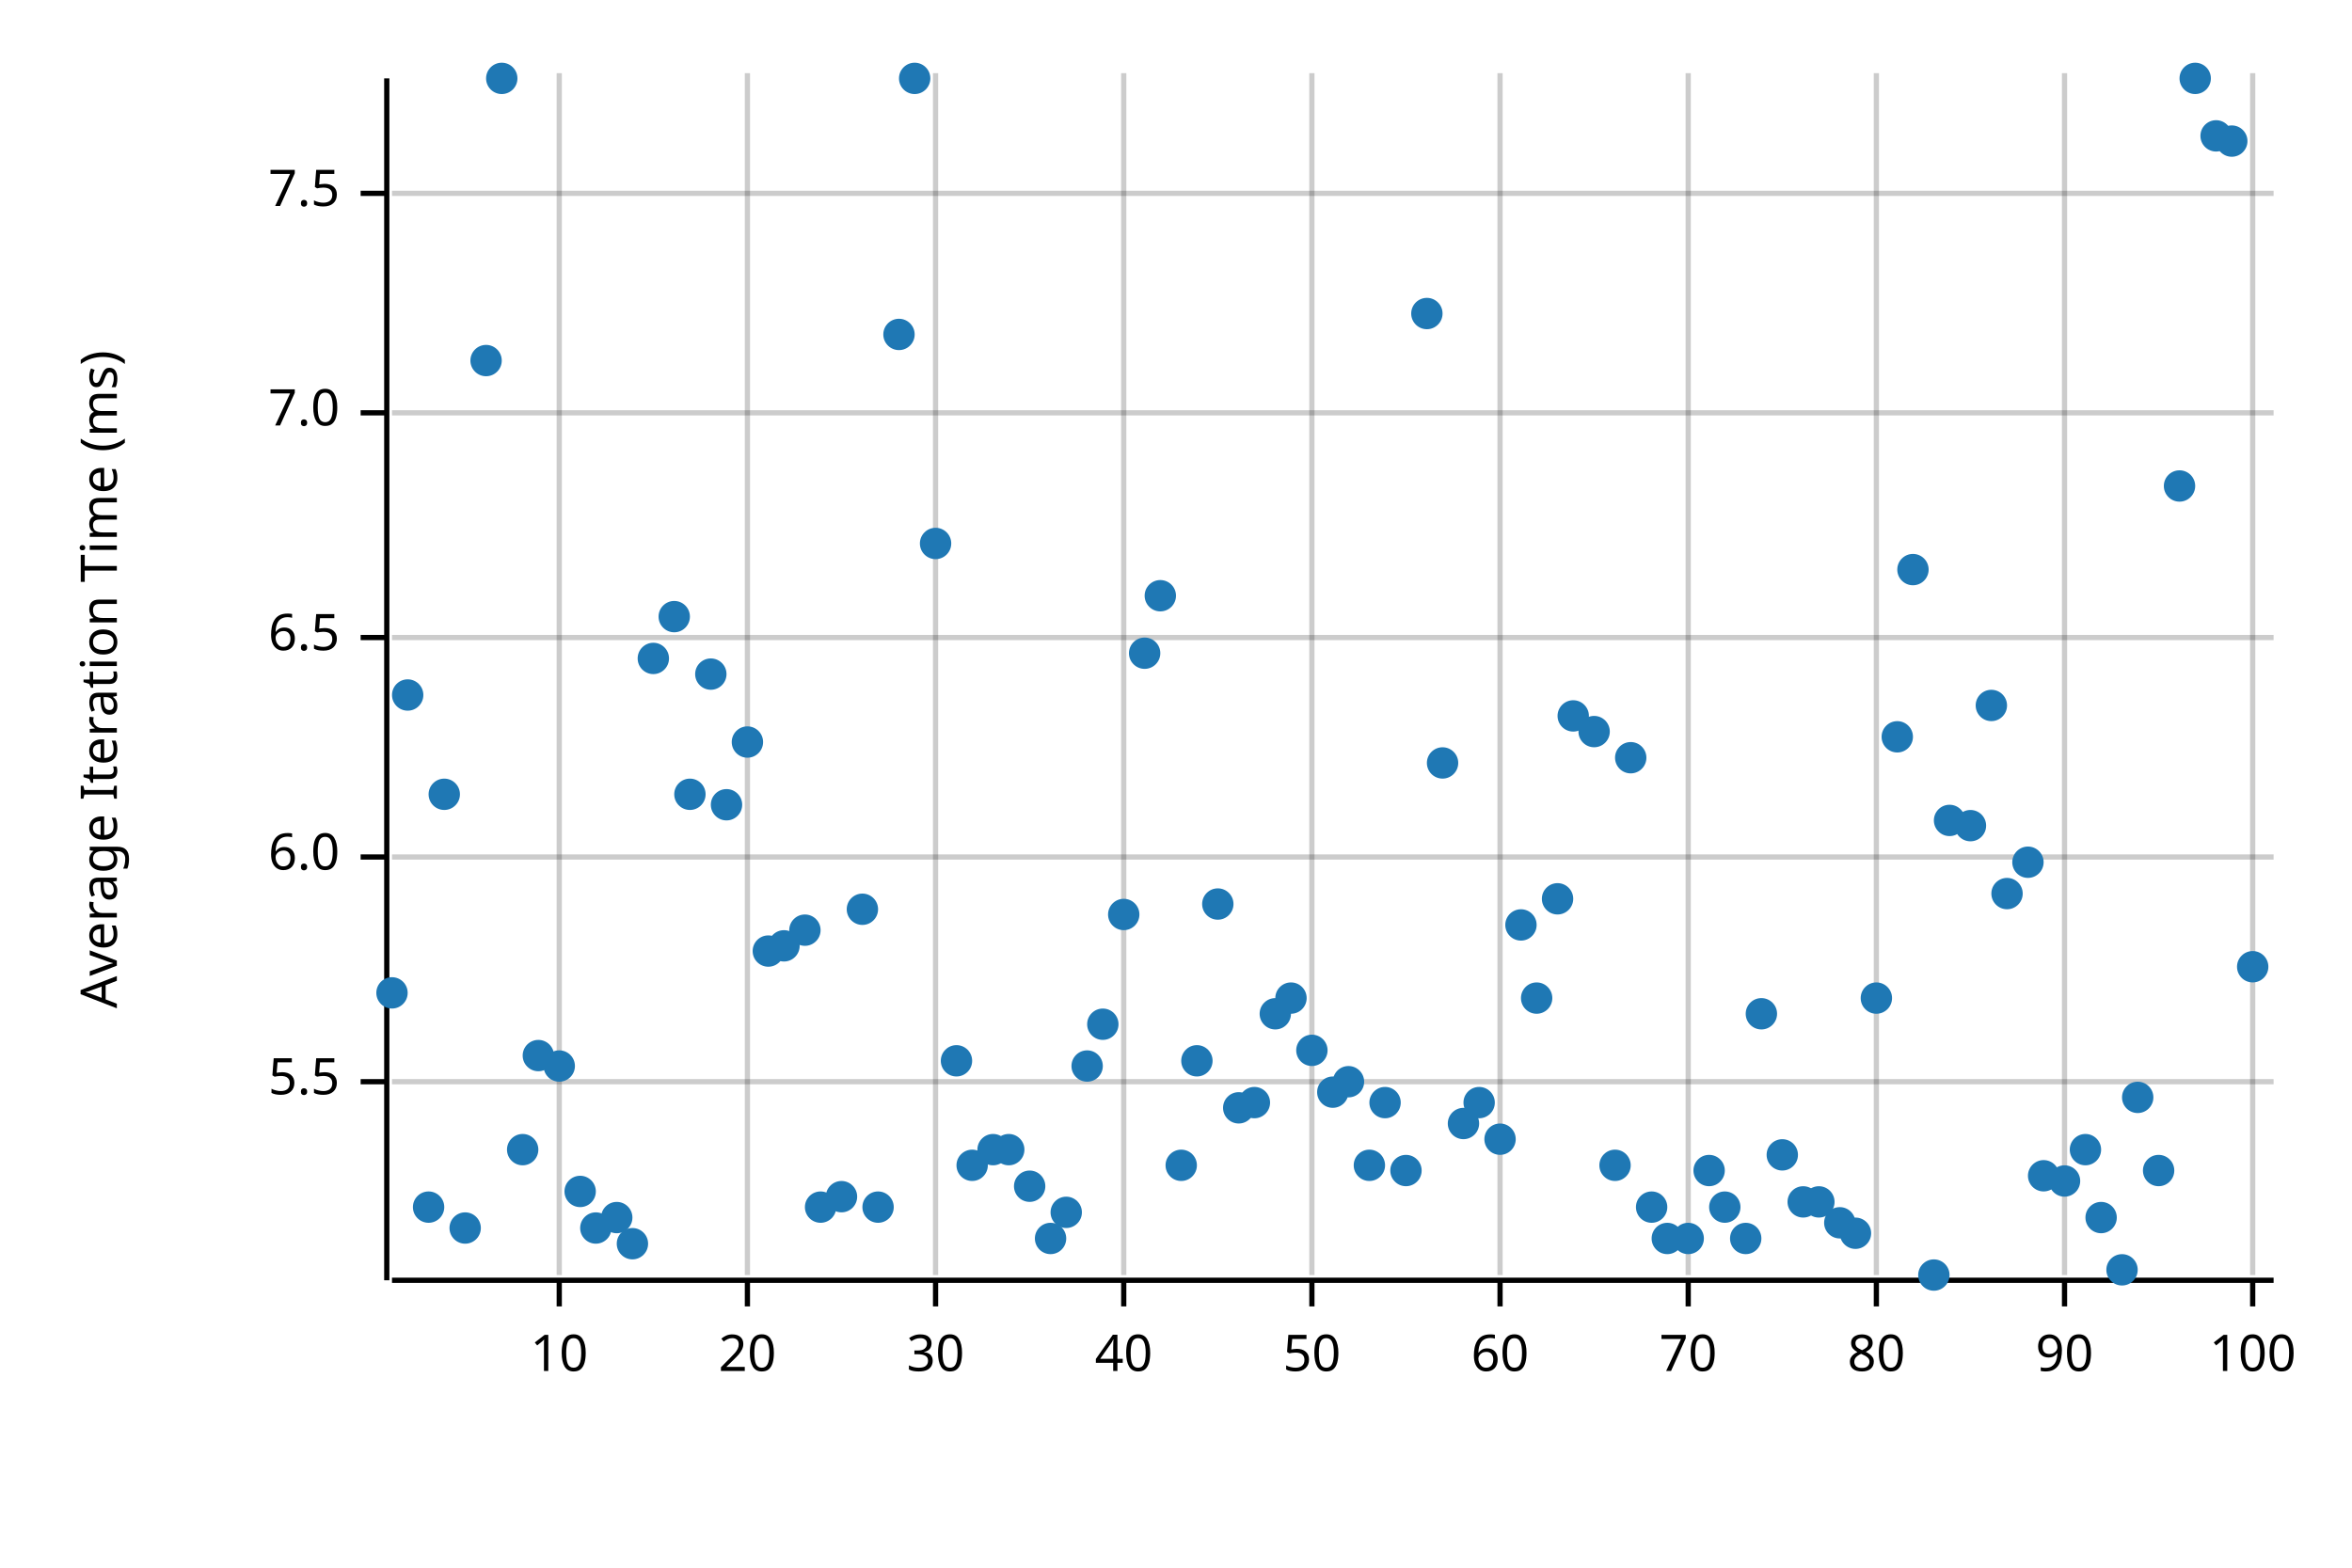
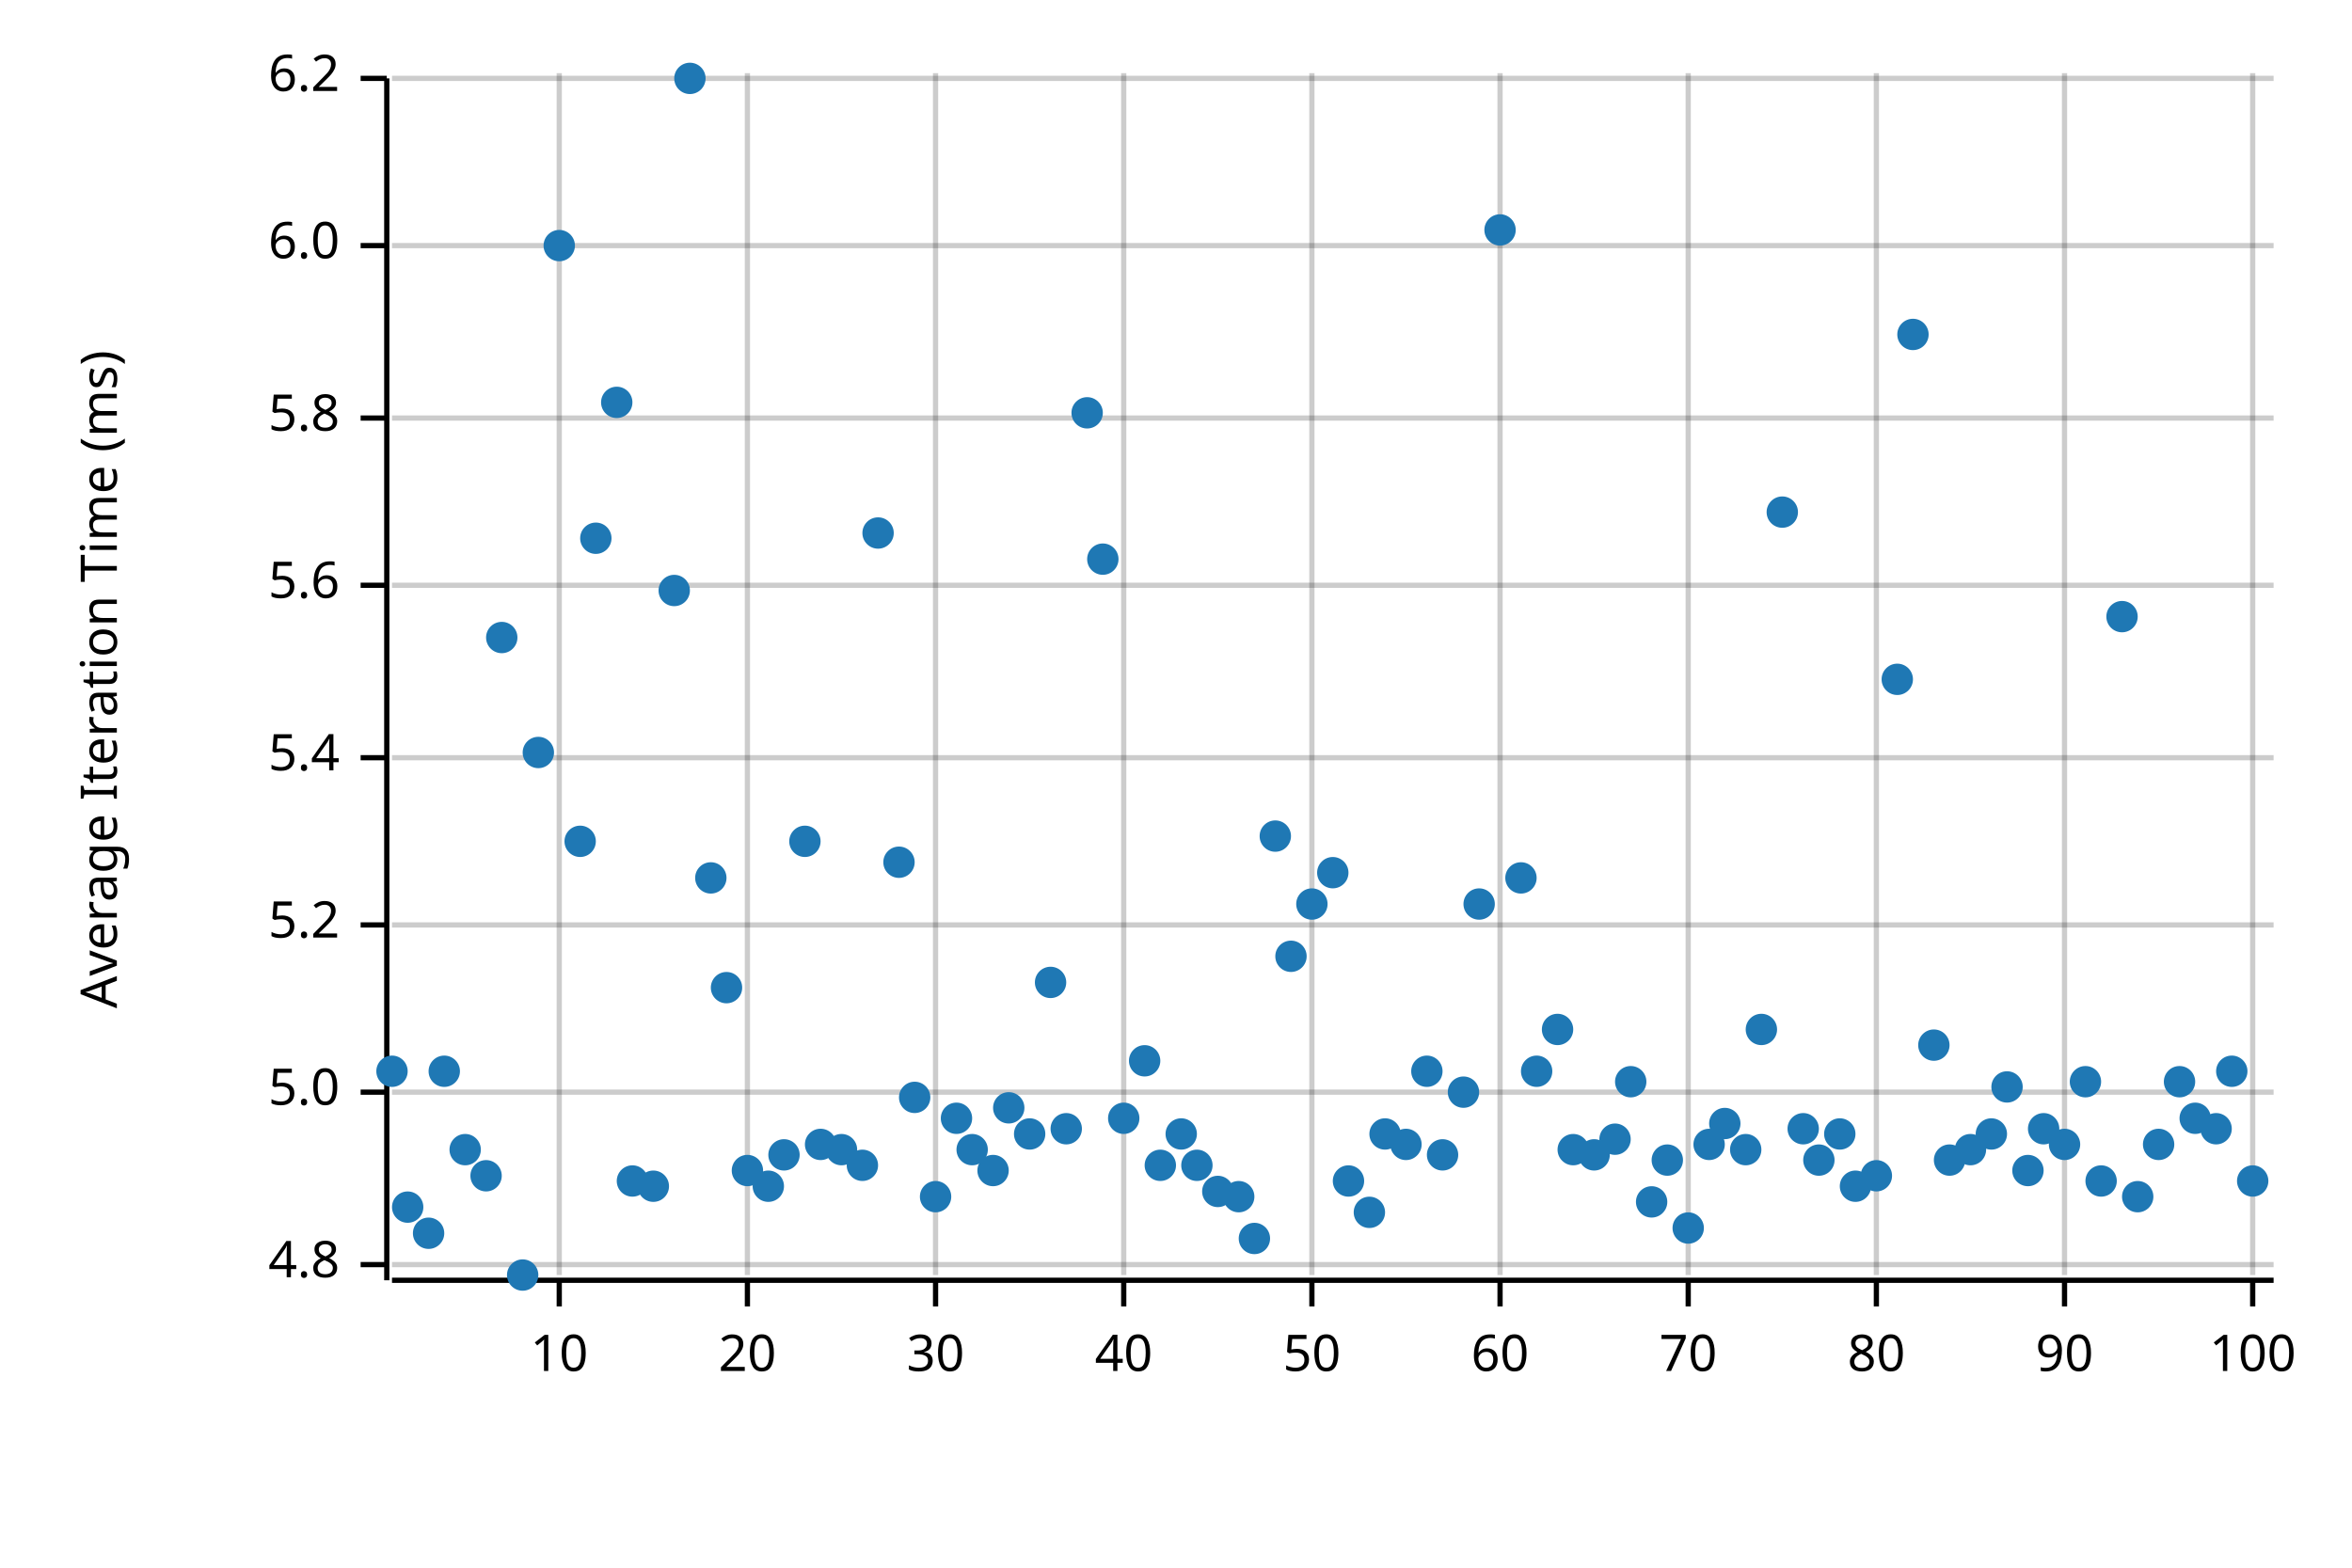
<svg xmlns="http://www.w3.org/2000/svg" width="450" height="300" viewBox="0 0 450 300">
  <text x="15" y="130" dy="0.76em" text-anchor="middle" font-family="sans-serif" font-size="9.677" opacity="1" fill="#000000" transform="rotate(270, 15, 130)">
Average Iteration Time (ms)
</text>
  <line opacity="0.2" stroke="#000000" stroke-width="1" x1="107" y1="244" x2="107" y2="14" />
  <line opacity="0.2" stroke="#000000" stroke-width="1" x1="143" y1="244" x2="143" y2="14" />
  <line opacity="0.2" stroke="#000000" stroke-width="1" x1="179" y1="244" x2="179" y2="14" />
  <line opacity="0.2" stroke="#000000" stroke-width="1" x1="215" y1="244" x2="215" y2="14" />
  <line opacity="0.2" stroke="#000000" stroke-width="1" x1="251" y1="244" x2="251" y2="14" />
  <line opacity="0.2" stroke="#000000" stroke-width="1" x1="287" y1="244" x2="287" y2="14" />
  <line opacity="0.2" stroke="#000000" stroke-width="1" x1="323" y1="244" x2="323" y2="14" />
  <line opacity="0.2" stroke="#000000" stroke-width="1" x1="359" y1="244" x2="359" y2="14" />
  <line opacity="0.2" stroke="#000000" stroke-width="1" x1="395" y1="244" x2="395" y2="14" />
  <line opacity="0.2" stroke="#000000" stroke-width="1" x1="431" y1="244" x2="431" y2="14" />
-   <line opacity="0.2" stroke="#000000" stroke-width="1" x1="75" y1="207" x2="435" y2="207" />
-   <line opacity="0.2" stroke="#000000" stroke-width="1" x1="75" y1="164" x2="435" y2="164" />
-   <line opacity="0.2" stroke="#000000" stroke-width="1" x1="75" y1="122" x2="435" y2="122" />
-   <line opacity="0.2" stroke="#000000" stroke-width="1" x1="75" y1="79" x2="435" y2="79" />
-   <line opacity="0.2" stroke="#000000" stroke-width="1" x1="75" y1="37" x2="435" y2="37" />
+   <line opacity="0.2" stroke="#000000" stroke-width="1" x1="75" y1="242" x2="435" y2="242" />
+   <line opacity="0.2" stroke="#000000" stroke-width="1" x1="75" y1="209" x2="435" y2="209" />
+   <line opacity="0.2" stroke="#000000" stroke-width="1" x1="75" y1="177" x2="435" y2="177" />
+   <line opacity="0.2" stroke="#000000" stroke-width="1" x1="75" y1="145" x2="435" y2="145" />
+   <line opacity="0.2" stroke="#000000" stroke-width="1" x1="75" y1="112" x2="435" y2="112" />
+   <line opacity="0.2" stroke="#000000" stroke-width="1" x1="75" y1="80" x2="435" y2="80" />
+   <line opacity="0.2" stroke="#000000" stroke-width="1" x1="75" y1="47" x2="435" y2="47" />
+   <line opacity="0.2" stroke="#000000" stroke-width="1" x1="75" y1="15" x2="435" y2="15" />
  <polyline fill="none" opacity="1" stroke="#000000" stroke-width="1" points="74,15 74,245 " />
-   <text x="65" y="207" dy="0.5ex" text-anchor="end" font-family="sans-serif" font-size="9.677" opacity="1" fill="#000000">
- 5.5
+   <text x="65" y="242" dy="0.5ex" text-anchor="end" font-family="sans-serif" font-size="9.677" opacity="1" fill="#000000">
+ 4.8
</text>
-   <polyline fill="none" opacity="1" stroke="#000000" stroke-width="1" points="69,207 74,207 " />
-   <text x="65" y="164" dy="0.5ex" text-anchor="end" font-family="sans-serif" font-size="9.677" opacity="1" fill="#000000">
+   <polyline fill="none" opacity="1" stroke="#000000" stroke-width="1" points="69,242 74,242 " />
+   <text x="65" y="209" dy="0.5ex" text-anchor="end" font-family="sans-serif" font-size="9.677" opacity="1" fill="#000000">
+ 5.0
+ </text>
+   <polyline fill="none" opacity="1" stroke="#000000" stroke-width="1" points="69,209 74,209 " />
+   <text x="65" y="177" dy="0.5ex" text-anchor="end" font-family="sans-serif" font-size="9.677" opacity="1" fill="#000000">
+ 5.2
+ </text>
+   <polyline fill="none" opacity="1" stroke="#000000" stroke-width="1" points="69,177 74,177 " />
+   <text x="65" y="145" dy="0.5ex" text-anchor="end" font-family="sans-serif" font-size="9.677" opacity="1" fill="#000000">
+ 5.4
+ </text>
+   <polyline fill="none" opacity="1" stroke="#000000" stroke-width="1" points="69,145 74,145 " />
+   <text x="65" y="112" dy="0.5ex" text-anchor="end" font-family="sans-serif" font-size="9.677" opacity="1" fill="#000000">
+ 5.6
+ </text>
+   <polyline fill="none" opacity="1" stroke="#000000" stroke-width="1" points="69,112 74,112 " />
+   <text x="65" y="80" dy="0.5ex" text-anchor="end" font-family="sans-serif" font-size="9.677" opacity="1" fill="#000000">
+ 5.8
+ </text>
+   <polyline fill="none" opacity="1" stroke="#000000" stroke-width="1" points="69,80 74,80 " />
+   <text x="65" y="47" dy="0.5ex" text-anchor="end" font-family="sans-serif" font-size="9.677" opacity="1" fill="#000000">
6.0
</text>
-   <polyline fill="none" opacity="1" stroke="#000000" stroke-width="1" points="69,164 74,164 " />
-   <text x="65" y="122" dy="0.5ex" text-anchor="end" font-family="sans-serif" font-size="9.677" opacity="1" fill="#000000">
- 6.5
+   <polyline fill="none" opacity="1" stroke="#000000" stroke-width="1" points="69,47 74,47 " />
+   <text x="65" y="15" dy="0.5ex" text-anchor="end" font-family="sans-serif" font-size="9.677" opacity="1" fill="#000000">
+ 6.2
</text>
-   <polyline fill="none" opacity="1" stroke="#000000" stroke-width="1" points="69,122 74,122 " />
-   <text x="65" y="79" dy="0.5ex" text-anchor="end" font-family="sans-serif" font-size="9.677" opacity="1" fill="#000000">
- 7.0
- </text>
-   <polyline fill="none" opacity="1" stroke="#000000" stroke-width="1" points="69,79 74,79 " />
-   <text x="65" y="37" dy="0.5ex" text-anchor="end" font-family="sans-serif" font-size="9.677" opacity="1" fill="#000000">
- 7.5
- </text>
-   <polyline fill="none" opacity="1" stroke="#000000" stroke-width="1" points="69,37 74,37 " />
+   <polyline fill="none" opacity="1" stroke="#000000" stroke-width="1" points="69,15 74,15 " />
  <polyline fill="none" opacity="1" stroke="#000000" stroke-width="1" points="75,245 435,245 " />
  <text x="107" y="255" dy="0.76em" text-anchor="middle" font-family="sans-serif" font-size="9.677" opacity="1" fill="#000000">
10
</text>
  <polyline fill="none" opacity="1" stroke="#000000" stroke-width="1" points="107,245 107,250 " />
  <text x="143" y="255" dy="0.76em" text-anchor="middle" font-family="sans-serif" font-size="9.677" opacity="1" fill="#000000">
20
</text>
  <polyline fill="none" opacity="1" stroke="#000000" stroke-width="1" points="143,245 143,250 " />
  <text x="179" y="255" dy="0.76em" text-anchor="middle" font-family="sans-serif" font-size="9.677" opacity="1" fill="#000000">
30
</text>
  <polyline fill="none" opacity="1" stroke="#000000" stroke-width="1" points="179,245 179,250 " />
  <text x="215" y="255" dy="0.76em" text-anchor="middle" font-family="sans-serif" font-size="9.677" opacity="1" fill="#000000">
40
</text>
  <polyline fill="none" opacity="1" stroke="#000000" stroke-width="1" points="215,245 215,250 " />
  <text x="251" y="255" dy="0.76em" text-anchor="middle" font-family="sans-serif" font-size="9.677" opacity="1" fill="#000000">
50
</text>
  <polyline fill="none" opacity="1" stroke="#000000" stroke-width="1" points="251,245 251,250 " />
  <text x="287" y="255" dy="0.76em" text-anchor="middle" font-family="sans-serif" font-size="9.677" opacity="1" fill="#000000">
60
</text>
  <polyline fill="none" opacity="1" stroke="#000000" stroke-width="1" points="287,245 287,250 " />
  <text x="323" y="255" dy="0.76em" text-anchor="middle" font-family="sans-serif" font-size="9.677" opacity="1" fill="#000000">
70
</text>
  <polyline fill="none" opacity="1" stroke="#000000" stroke-width="1" points="323,245 323,250 " />
  <text x="359" y="255" dy="0.76em" text-anchor="middle" font-family="sans-serif" font-size="9.677" opacity="1" fill="#000000">
80
</text>
  <polyline fill="none" opacity="1" stroke="#000000" stroke-width="1" points="359,245 359,250 " />
  <text x="395" y="255" dy="0.76em" text-anchor="middle" font-family="sans-serif" font-size="9.677" opacity="1" fill="#000000">
90
</text>
  <polyline fill="none" opacity="1" stroke="#000000" stroke-width="1" points="395,245 395,250 " />
  <text x="431" y="255" dy="0.76em" text-anchor="middle" font-family="sans-serif" font-size="9.677" opacity="1" fill="#000000">
100
</text>
  <polyline fill="none" opacity="1" stroke="#000000" stroke-width="1" points="431,245 431,250 " />
-   <circle cx="75" cy="190" r="3" opacity="1" fill="#1F78B4" stroke="none" />
-   <circle cx="78" cy="133" r="3" opacity="1" fill="#1F78B4" stroke="none" />
-   <circle cx="82" cy="231" r="3" opacity="1" fill="#1F78B4" stroke="none" />
-   <circle cx="85" cy="152" r="3" opacity="1" fill="#1F78B4" stroke="none" />
-   <circle cx="89" cy="235" r="3" opacity="1" fill="#1F78B4" stroke="none" />
-   <circle cx="93" cy="69" r="3" opacity="1" fill="#1F78B4" stroke="none" />
-   <circle cx="96" cy="15" r="3" opacity="1" fill="#1F78B4" stroke="none" />
-   <circle cx="100" cy="220" r="3" opacity="1" fill="#1F78B4" stroke="none" />
-   <circle cx="103" cy="202" r="3" opacity="1" fill="#1F78B4" stroke="none" />
-   <circle cx="107" cy="204" r="3" opacity="1" fill="#1F78B4" stroke="none" />
-   <circle cx="111" cy="228" r="3" opacity="1" fill="#1F78B4" stroke="none" />
-   <circle cx="114" cy="235" r="3" opacity="1" fill="#1F78B4" stroke="none" />
-   <circle cx="118" cy="233" r="3" opacity="1" fill="#1F78B4" stroke="none" />
-   <circle cx="121" cy="238" r="3" opacity="1" fill="#1F78B4" stroke="none" />
-   <circle cx="125" cy="126" r="3" opacity="1" fill="#1F78B4" stroke="none" />
-   <circle cx="129" cy="118" r="3" opacity="1" fill="#1F78B4" stroke="none" />
-   <circle cx="132" cy="152" r="3" opacity="1" fill="#1F78B4" stroke="none" />
-   <circle cx="136" cy="129" r="3" opacity="1" fill="#1F78B4" stroke="none" />
-   <circle cx="139" cy="154" r="3" opacity="1" fill="#1F78B4" stroke="none" />
-   <circle cx="143" cy="142" r="3" opacity="1" fill="#1F78B4" stroke="none" />
-   <circle cx="147" cy="182" r="3" opacity="1" fill="#1F78B4" stroke="none" />
-   <circle cx="150" cy="181" r="3" opacity="1" fill="#1F78B4" stroke="none" />
-   <circle cx="154" cy="178" r="3" opacity="1" fill="#1F78B4" stroke="none" />
-   <circle cx="157" cy="231" r="3" opacity="1" fill="#1F78B4" stroke="none" />
-   <circle cx="161" cy="229" r="3" opacity="1" fill="#1F78B4" stroke="none" />
-   <circle cx="165" cy="174" r="3" opacity="1" fill="#1F78B4" stroke="none" />
-   <circle cx="168" cy="231" r="3" opacity="1" fill="#1F78B4" stroke="none" />
-   <circle cx="172" cy="64" r="3" opacity="1" fill="#1F78B4" stroke="none" />
-   <circle cx="175" cy="15" r="3" opacity="1" fill="#1F78B4" stroke="none" />
-   <circle cx="179" cy="104" r="3" opacity="1" fill="#1F78B4" stroke="none" />
-   <circle cx="183" cy="203" r="3" opacity="1" fill="#1F78B4" stroke="none" />
-   <circle cx="186" cy="223" r="3" opacity="1" fill="#1F78B4" stroke="none" />
-   <circle cx="190" cy="220" r="3" opacity="1" fill="#1F78B4" stroke="none" />
-   <circle cx="193" cy="220" r="3" opacity="1" fill="#1F78B4" stroke="none" />
-   <circle cx="197" cy="227" r="3" opacity="1" fill="#1F78B4" stroke="none" />
-   <circle cx="201" cy="237" r="3" opacity="1" fill="#1F78B4" stroke="none" />
-   <circle cx="204" cy="232" r="3" opacity="1" fill="#1F78B4" stroke="none" />
-   <circle cx="208" cy="204" r="3" opacity="1" fill="#1F78B4" stroke="none" />
-   <circle cx="211" cy="196" r="3" opacity="1" fill="#1F78B4" stroke="none" />
-   <circle cx="215" cy="175" r="3" opacity="1" fill="#1F78B4" stroke="none" />
-   <circle cx="219" cy="125" r="3" opacity="1" fill="#1F78B4" stroke="none" />
-   <circle cx="222" cy="114" r="3" opacity="1" fill="#1F78B4" stroke="none" />
-   <circle cx="226" cy="223" r="3" opacity="1" fill="#1F78B4" stroke="none" />
-   <circle cx="229" cy="203" r="3" opacity="1" fill="#1F78B4" stroke="none" />
-   <circle cx="233" cy="173" r="3" opacity="1" fill="#1F78B4" stroke="none" />
-   <circle cx="237" cy="212" r="3" opacity="1" fill="#1F78B4" stroke="none" />
-   <circle cx="240" cy="211" r="3" opacity="1" fill="#1F78B4" stroke="none" />
-   <circle cx="244" cy="194" r="3" opacity="1" fill="#1F78B4" stroke="none" />
-   <circle cx="247" cy="191" r="3" opacity="1" fill="#1F78B4" stroke="none" />
-   <circle cx="251" cy="201" r="3" opacity="1" fill="#1F78B4" stroke="none" />
-   <circle cx="255" cy="209" r="3" opacity="1" fill="#1F78B4" stroke="none" />
-   <circle cx="258" cy="207" r="3" opacity="1" fill="#1F78B4" stroke="none" />
-   <circle cx="262" cy="223" r="3" opacity="1" fill="#1F78B4" stroke="none" />
-   <circle cx="265" cy="211" r="3" opacity="1" fill="#1F78B4" stroke="none" />
-   <circle cx="269" cy="224" r="3" opacity="1" fill="#1F78B4" stroke="none" />
-   <circle cx="273" cy="60" r="3" opacity="1" fill="#1F78B4" stroke="none" />
-   <circle cx="276" cy="146" r="3" opacity="1" fill="#1F78B4" stroke="none" />
-   <circle cx="280" cy="215" r="3" opacity="1" fill="#1F78B4" stroke="none" />
-   <circle cx="283" cy="211" r="3" opacity="1" fill="#1F78B4" stroke="none" />
-   <circle cx="287" cy="218" r="3" opacity="1" fill="#1F78B4" stroke="none" />
-   <circle cx="291" cy="177" r="3" opacity="1" fill="#1F78B4" stroke="none" />
-   <circle cx="294" cy="191" r="3" opacity="1" fill="#1F78B4" stroke="none" />
-   <circle cx="298" cy="172" r="3" opacity="1" fill="#1F78B4" stroke="none" />
-   <circle cx="301" cy="137" r="3" opacity="1" fill="#1F78B4" stroke="none" />
-   <circle cx="305" cy="140" r="3" opacity="1" fill="#1F78B4" stroke="none" />
-   <circle cx="309" cy="223" r="3" opacity="1" fill="#1F78B4" stroke="none" />
-   <circle cx="312" cy="145" r="3" opacity="1" fill="#1F78B4" stroke="none" />
-   <circle cx="316" cy="231" r="3" opacity="1" fill="#1F78B4" stroke="none" />
-   <circle cx="319" cy="237" r="3" opacity="1" fill="#1F78B4" stroke="none" />
-   <circle cx="323" cy="237" r="3" opacity="1" fill="#1F78B4" stroke="none" />
-   <circle cx="327" cy="224" r="3" opacity="1" fill="#1F78B4" stroke="none" />
-   <circle cx="330" cy="231" r="3" opacity="1" fill="#1F78B4" stroke="none" />
-   <circle cx="334" cy="237" r="3" opacity="1" fill="#1F78B4" stroke="none" />
-   <circle cx="337" cy="194" r="3" opacity="1" fill="#1F78B4" stroke="none" />
-   <circle cx="341" cy="221" r="3" opacity="1" fill="#1F78B4" stroke="none" />
-   <circle cx="345" cy="230" r="3" opacity="1" fill="#1F78B4" stroke="none" />
-   <circle cx="348" cy="230" r="3" opacity="1" fill="#1F78B4" stroke="none" />
-   <circle cx="352" cy="234" r="3" opacity="1" fill="#1F78B4" stroke="none" />
-   <circle cx="355" cy="236" r="3" opacity="1" fill="#1F78B4" stroke="none" />
-   <circle cx="359" cy="191" r="3" opacity="1" fill="#1F78B4" stroke="none" />
-   <circle cx="363" cy="141" r="3" opacity="1" fill="#1F78B4" stroke="none" />
-   <circle cx="366" cy="109" r="3" opacity="1" fill="#1F78B4" stroke="none" />
-   <circle cx="370" cy="244" r="3" opacity="1" fill="#1F78B4" stroke="none" />
-   <circle cx="373" cy="157" r="3" opacity="1" fill="#1F78B4" stroke="none" />
-   <circle cx="377" cy="158" r="3" opacity="1" fill="#1F78B4" stroke="none" />
-   <circle cx="381" cy="135" r="3" opacity="1" fill="#1F78B4" stroke="none" />
-   <circle cx="384" cy="171" r="3" opacity="1" fill="#1F78B4" stroke="none" />
-   <circle cx="388" cy="165" r="3" opacity="1" fill="#1F78B4" stroke="none" />
-   <circle cx="391" cy="225" r="3" opacity="1" fill="#1F78B4" stroke="none" />
-   <circle cx="395" cy="226" r="3" opacity="1" fill="#1F78B4" stroke="none" />
-   <circle cx="399" cy="220" r="3" opacity="1" fill="#1F78B4" stroke="none" />
-   <circle cx="402" cy="233" r="3" opacity="1" fill="#1F78B4" stroke="none" />
-   <circle cx="406" cy="243" r="3" opacity="1" fill="#1F78B4" stroke="none" />
-   <circle cx="409" cy="210" r="3" opacity="1" fill="#1F78B4" stroke="none" />
-   <circle cx="413" cy="224" r="3" opacity="1" fill="#1F78B4" stroke="none" />
-   <circle cx="417" cy="93" r="3" opacity="1" fill="#1F78B4" stroke="none" />
-   <circle cx="420" cy="15" r="3" opacity="1" fill="#1F78B4" stroke="none" />
-   <circle cx="424" cy="26" r="3" opacity="1" fill="#1F78B4" stroke="none" />
-   <circle cx="427" cy="27" r="3" opacity="1" fill="#1F78B4" stroke="none" />
-   <circle cx="431" cy="185" r="3" opacity="1" fill="#1F78B4" stroke="none" />
+   <circle cx="75" cy="205" r="3" opacity="1" fill="#1F78B4" stroke="none" />
+   <circle cx="78" cy="231" r="3" opacity="1" fill="#1F78B4" stroke="none" />
+   <circle cx="82" cy="236" r="3" opacity="1" fill="#1F78B4" stroke="none" />
+   <circle cx="85" cy="205" r="3" opacity="1" fill="#1F78B4" stroke="none" />
+   <circle cx="89" cy="220" r="3" opacity="1" fill="#1F78B4" stroke="none" />
+   <circle cx="93" cy="225" r="3" opacity="1" fill="#1F78B4" stroke="none" />
+   <circle cx="96" cy="122" r="3" opacity="1" fill="#1F78B4" stroke="none" />
+   <circle cx="100" cy="244" r="3" opacity="1" fill="#1F78B4" stroke="none" />
+   <circle cx="103" cy="144" r="3" opacity="1" fill="#1F78B4" stroke="none" />
+   <circle cx="107" cy="47" r="3" opacity="1" fill="#1F78B4" stroke="none" />
+   <circle cx="111" cy="161" r="3" opacity="1" fill="#1F78B4" stroke="none" />
+   <circle cx="114" cy="103" r="3" opacity="1" fill="#1F78B4" stroke="none" />
+   <circle cx="118" cy="77" r="3" opacity="1" fill="#1F78B4" stroke="none" />
+   <circle cx="121" cy="226" r="3" opacity="1" fill="#1F78B4" stroke="none" />
+   <circle cx="125" cy="227" r="3" opacity="1" fill="#1F78B4" stroke="none" />
+   <circle cx="129" cy="113" r="3" opacity="1" fill="#1F78B4" stroke="none" />
+   <circle cx="132" cy="15" r="3" opacity="1" fill="#1F78B4" stroke="none" />
+   <circle cx="136" cy="168" r="3" opacity="1" fill="#1F78B4" stroke="none" />
+   <circle cx="139" cy="189" r="3" opacity="1" fill="#1F78B4" stroke="none" />
+   <circle cx="143" cy="224" r="3" opacity="1" fill="#1F78B4" stroke="none" />
+   <circle cx="147" cy="227" r="3" opacity="1" fill="#1F78B4" stroke="none" />
+   <circle cx="150" cy="221" r="3" opacity="1" fill="#1F78B4" stroke="none" />
+   <circle cx="154" cy="161" r="3" opacity="1" fill="#1F78B4" stroke="none" />
+   <circle cx="157" cy="219" r="3" opacity="1" fill="#1F78B4" stroke="none" />
+   <circle cx="161" cy="220" r="3" opacity="1" fill="#1F78B4" stroke="none" />
+   <circle cx="165" cy="223" r="3" opacity="1" fill="#1F78B4" stroke="none" />
+   <circle cx="168" cy="102" r="3" opacity="1" fill="#1F78B4" stroke="none" />
+   <circle cx="172" cy="165" r="3" opacity="1" fill="#1F78B4" stroke="none" />
+   <circle cx="175" cy="210" r="3" opacity="1" fill="#1F78B4" stroke="none" />
+   <circle cx="179" cy="229" r="3" opacity="1" fill="#1F78B4" stroke="none" />
+   <circle cx="183" cy="214" r="3" opacity="1" fill="#1F78B4" stroke="none" />
+   <circle cx="186" cy="220" r="3" opacity="1" fill="#1F78B4" stroke="none" />
+   <circle cx="190" cy="224" r="3" opacity="1" fill="#1F78B4" stroke="none" />
+   <circle cx="193" cy="212" r="3" opacity="1" fill="#1F78B4" stroke="none" />
+   <circle cx="197" cy="217" r="3" opacity="1" fill="#1F78B4" stroke="none" />
+   <circle cx="201" cy="188" r="3" opacity="1" fill="#1F78B4" stroke="none" />
+   <circle cx="204" cy="216" r="3" opacity="1" fill="#1F78B4" stroke="none" />
+   <circle cx="208" cy="79" r="3" opacity="1" fill="#1F78B4" stroke="none" />
+   <circle cx="211" cy="107" r="3" opacity="1" fill="#1F78B4" stroke="none" />
+   <circle cx="215" cy="214" r="3" opacity="1" fill="#1F78B4" stroke="none" />
+   <circle cx="219" cy="203" r="3" opacity="1" fill="#1F78B4" stroke="none" />
+   <circle cx="222" cy="223" r="3" opacity="1" fill="#1F78B4" stroke="none" />
+   <circle cx="226" cy="217" r="3" opacity="1" fill="#1F78B4" stroke="none" />
+   <circle cx="229" cy="223" r="3" opacity="1" fill="#1F78B4" stroke="none" />
+   <circle cx="233" cy="228" r="3" opacity="1" fill="#1F78B4" stroke="none" />
+   <circle cx="237" cy="229" r="3" opacity="1" fill="#1F78B4" stroke="none" />
+   <circle cx="240" cy="237" r="3" opacity="1" fill="#1F78B4" stroke="none" />
+   <circle cx="244" cy="160" r="3" opacity="1" fill="#1F78B4" stroke="none" />
+   <circle cx="247" cy="183" r="3" opacity="1" fill="#1F78B4" stroke="none" />
+   <circle cx="251" cy="173" r="3" opacity="1" fill="#1F78B4" stroke="none" />
+   <circle cx="255" cy="167" r="3" opacity="1" fill="#1F78B4" stroke="none" />
+   <circle cx="258" cy="226" r="3" opacity="1" fill="#1F78B4" stroke="none" />
+   <circle cx="262" cy="232" r="3" opacity="1" fill="#1F78B4" stroke="none" />
+   <circle cx="265" cy="217" r="3" opacity="1" fill="#1F78B4" stroke="none" />
+   <circle cx="269" cy="219" r="3" opacity="1" fill="#1F78B4" stroke="none" />
+   <circle cx="273" cy="205" r="3" opacity="1" fill="#1F78B4" stroke="none" />
+   <circle cx="276" cy="221" r="3" opacity="1" fill="#1F78B4" stroke="none" />
+   <circle cx="280" cy="209" r="3" opacity="1" fill="#1F78B4" stroke="none" />
+   <circle cx="283" cy="173" r="3" opacity="1" fill="#1F78B4" stroke="none" />
+   <circle cx="287" cy="44" r="3" opacity="1" fill="#1F78B4" stroke="none" />
+   <circle cx="291" cy="168" r="3" opacity="1" fill="#1F78B4" stroke="none" />
+   <circle cx="294" cy="205" r="3" opacity="1" fill="#1F78B4" stroke="none" />
+   <circle cx="298" cy="197" r="3" opacity="1" fill="#1F78B4" stroke="none" />
+   <circle cx="301" cy="220" r="3" opacity="1" fill="#1F78B4" stroke="none" />
+   <circle cx="305" cy="221" r="3" opacity="1" fill="#1F78B4" stroke="none" />
+   <circle cx="309" cy="218" r="3" opacity="1" fill="#1F78B4" stroke="none" />
+   <circle cx="312" cy="207" r="3" opacity="1" fill="#1F78B4" stroke="none" />
+   <circle cx="316" cy="230" r="3" opacity="1" fill="#1F78B4" stroke="none" />
+   <circle cx="319" cy="222" r="3" opacity="1" fill="#1F78B4" stroke="none" />
+   <circle cx="323" cy="235" r="3" opacity="1" fill="#1F78B4" stroke="none" />
+   <circle cx="327" cy="219" r="3" opacity="1" fill="#1F78B4" stroke="none" />
+   <circle cx="330" cy="215" r="3" opacity="1" fill="#1F78B4" stroke="none" />
+   <circle cx="334" cy="220" r="3" opacity="1" fill="#1F78B4" stroke="none" />
+   <circle cx="337" cy="197" r="3" opacity="1" fill="#1F78B4" stroke="none" />
+   <circle cx="341" cy="98" r="3" opacity="1" fill="#1F78B4" stroke="none" />
+   <circle cx="345" cy="216" r="3" opacity="1" fill="#1F78B4" stroke="none" />
+   <circle cx="348" cy="222" r="3" opacity="1" fill="#1F78B4" stroke="none" />
+   <circle cx="352" cy="217" r="3" opacity="1" fill="#1F78B4" stroke="none" />
+   <circle cx="355" cy="227" r="3" opacity="1" fill="#1F78B4" stroke="none" />
+   <circle cx="359" cy="225" r="3" opacity="1" fill="#1F78B4" stroke="none" />
+   <circle cx="363" cy="130" r="3" opacity="1" fill="#1F78B4" stroke="none" />
+   <circle cx="366" cy="64" r="3" opacity="1" fill="#1F78B4" stroke="none" />
+   <circle cx="370" cy="200" r="3" opacity="1" fill="#1F78B4" stroke="none" />
+   <circle cx="373" cy="222" r="3" opacity="1" fill="#1F78B4" stroke="none" />
+   <circle cx="377" cy="220" r="3" opacity="1" fill="#1F78B4" stroke="none" />
+   <circle cx="381" cy="217" r="3" opacity="1" fill="#1F78B4" stroke="none" />
+   <circle cx="384" cy="208" r="3" opacity="1" fill="#1F78B4" stroke="none" />
+   <circle cx="388" cy="224" r="3" opacity="1" fill="#1F78B4" stroke="none" />
+   <circle cx="391" cy="216" r="3" opacity="1" fill="#1F78B4" stroke="none" />
+   <circle cx="395" cy="219" r="3" opacity="1" fill="#1F78B4" stroke="none" />
+   <circle cx="399" cy="207" r="3" opacity="1" fill="#1F78B4" stroke="none" />
+   <circle cx="402" cy="226" r="3" opacity="1" fill="#1F78B4" stroke="none" />
+   <circle cx="406" cy="118" r="3" opacity="1" fill="#1F78B4" stroke="none" />
+   <circle cx="409" cy="229" r="3" opacity="1" fill="#1F78B4" stroke="none" />
+   <circle cx="413" cy="219" r="3" opacity="1" fill="#1F78B4" stroke="none" />
+   <circle cx="417" cy="207" r="3" opacity="1" fill="#1F78B4" stroke="none" />
+   <circle cx="420" cy="214" r="3" opacity="1" fill="#1F78B4" stroke="none" />
+   <circle cx="424" cy="216" r="3" opacity="1" fill="#1F78B4" stroke="none" />
+   <circle cx="427" cy="205" r="3" opacity="1" fill="#1F78B4" stroke="none" />
+   <circle cx="431" cy="226" r="3" opacity="1" fill="#1F78B4" stroke="none" />
</svg>
